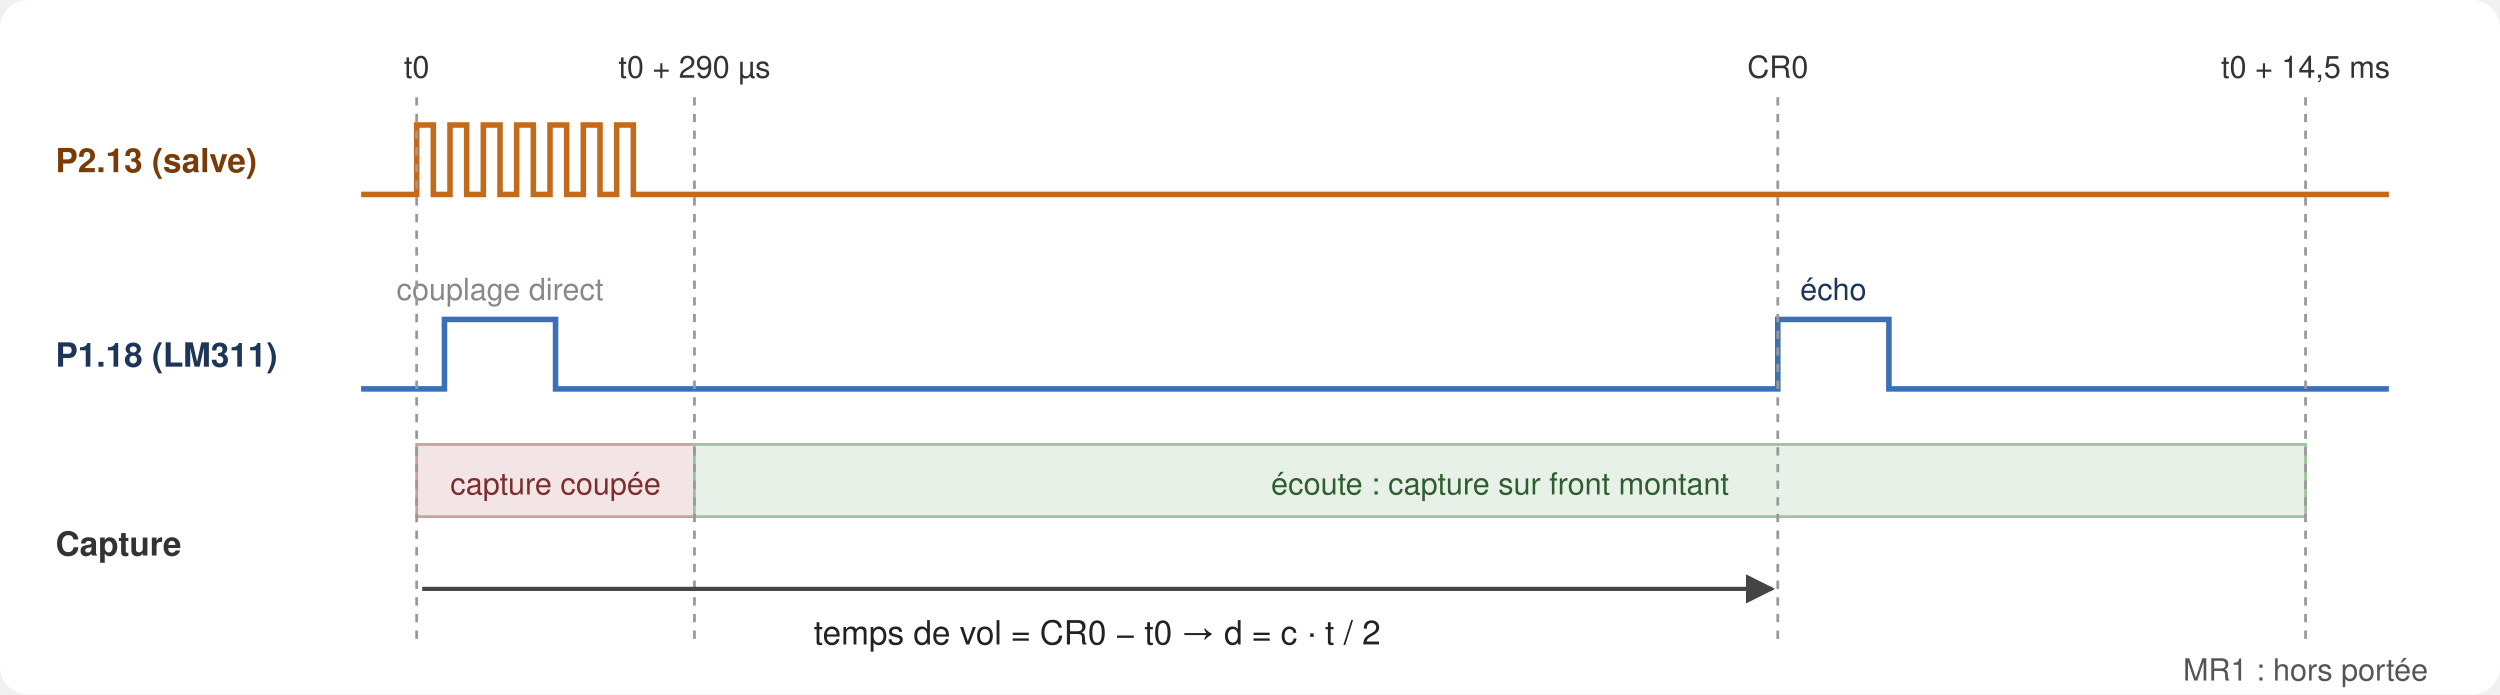
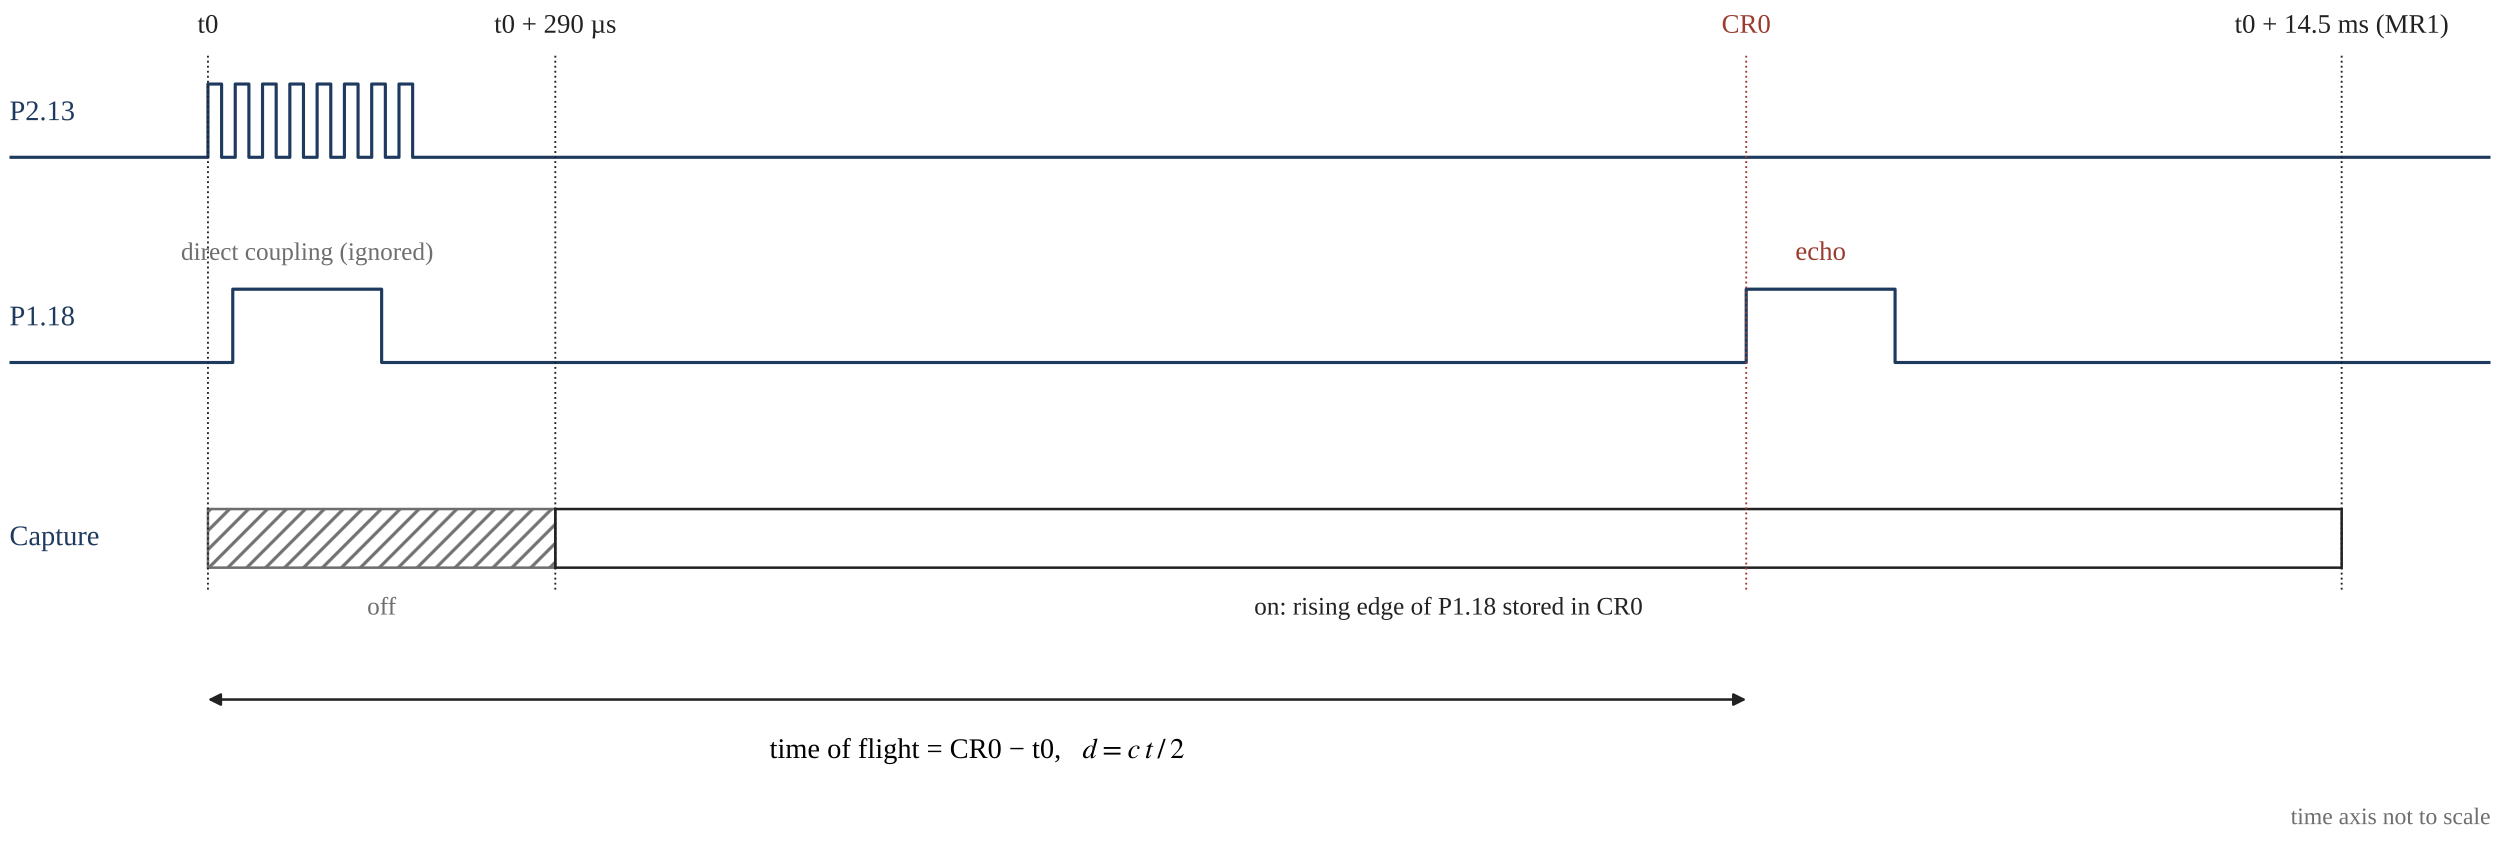
- <svg xmlns="http://www.w3.org/2000/svg" width="900" height="250" viewBox="0 0 900 250" font-family="Segoe UI, Helvetica, Arial, sans-serif" font-size="12">
-   <rect width="900" height="250" rx="10" fill="#ffffff" />
+ <svg xmlns="http://www.w3.org/2000/svg" xmlns:xlink="http://www.w3.org/1999/xlink" width="792pt" height="266.4pt" viewBox="0 0 792 266.4" version="1.1">
  <defs>
-     <marker id="a" viewBox="0 0 10 10" refX="9" refY="5" markerWidth="7" markerHeight="7" orient="auto">
-       <path d="M0,0 L10,5 L0,10 z" fill="#444" />
-     </marker>
+     <style type="text/css">*{stroke-linejoin: round; stroke-linecap: butt}</style>
  </defs>
-   <text x="20" y="62" font-weight="600" fill="#7a3b06">P2.13 (salve)</text>
-   <text x="20" y="132" font-weight="600" fill="#1d3557">P1.18 (LM311)</text>
-   <text x="20" y="200" font-weight="600" fill="#333">Capture</text>
-   <path d="M130,70 L150,70 L150,45 L156,45 L156,70 L162,70 L162,45 L168,45 L168,70 L174,70 L174,45 L180,45 L180,70 L186,70 L186,45 L192,45 L192,70 L198,70 L198,45 L204,45 L204,70 L210,70 L210,45 L216,45 L216,70 L222,70 L222,45 L228,45 L228,70 L860,70" fill="none" stroke="#c46a1b" stroke-width="2" />
-   <path d="M130,140 L160,140 L160,115 L200,115 L200,140 L640,140 L640,115 L680,115 L680,140 L860,140" fill="none" stroke="#3b6fb6" stroke-width="2" />
-   <text x="180" y="108" text-anchor="middle" font-size="11" fill="#888">couplage direct</text>
-   <text x="660" y="108" text-anchor="middle" font-size="11" fill="#1d3557">écho</text>
-   <rect x="150" y="160" width="100" height="26" fill="#f3e5e5" stroke="#c9a0a0" />
-   <text x="200" y="178" text-anchor="middle" font-size="11" fill="#7a2e2e">capture coupée</text>
-   <rect x="250" y="160" width="580" height="26" fill="#e7f1e7" stroke="#9cc49c" />
-   <text x="540" y="178" text-anchor="middle" font-size="11" fill="#2e5e2e">écoute : capture sur front montant</text>
-   <line x1="150" y1="35" x2="150" y2="230" stroke="#999" stroke-dasharray="3 3" />
-   <line x1="250" y1="35" x2="250" y2="230" stroke="#999" stroke-dasharray="3 3" />
-   <line x1="640" y1="35" x2="640" y2="230" stroke="#999" stroke-dasharray="3 3" />
-   <line x1="830" y1="35" x2="830" y2="230" stroke="#999" stroke-dasharray="3 3" />
-   <text x="150" y="28" text-anchor="middle" font-size="11" fill="#333">t0</text>
-   <text x="250" y="28" text-anchor="middle" font-size="11" fill="#333">t0 + 290 µs</text>
-   <text x="640" y="28" text-anchor="middle" font-size="11" fill="#333">CR0</text>
-   <text x="830" y="28" text-anchor="middle" font-size="11" fill="#333">t0 + 14,5 ms</text>
-   <line x1="152" y1="212" x2="638" y2="212" stroke="#444" stroke-width="1.5" marker-end="url(#a)" />
-   <text x="395" y="232" text-anchor="middle" fill="#222">temps de vol = CR0 − t0   →   d = c · t / 2</text>
-   <text x="830" y="245" text-anchor="middle" font-size="11" fill="#555">MR1 : hors portée</text>
+   <g id="figure_1">
+     <g id="patch_1">
+       <path d="M 0 266.4  L 792 266.4  L 792 0  L 0 0  z " style="fill: #ffffff" />
+     </g>
+     <g id="axes_1">
+       <g id="patch_2">
+         <path d="M 65.88 179.832  L 175.92 179.832  L 175.92 161.262  L 65.88 161.262  z " clip-path="url(#p6d6194b971)" style="fill: url(#h1a4c7dc939); stroke: #6e6e6e; stroke-width: 0.8; stroke-linejoin: miter" />
+       </g>
+       <g id="patch_3">
+         <path d="M 175.92 179.832  L 741.84 179.832  L 741.84 161.262  L 175.92 161.262  L 175.92 179.832  z " clip-path="url(#p6d6194b971)" style="fill: none; stroke: #222222; stroke-width: 0.8; stroke-linejoin: miter" />
+       </g>
+       <g id="patch_4">
+         <path d="M 66.774 221.616  Q 309.54 221.616 552.306 221.616  " clip-path="url(#p6d6194b971)" style="fill: none; stroke: #222222; stroke-width: 0.8; stroke-linecap: round" />
+         <path d="M 69.974 223.216  L 66.774 221.616  L 69.974 220.016  z " clip-path="url(#p6d6194b971)" style="fill: #222222; stroke: #222222; stroke-width: 0.8; stroke-linecap: round" />
+         <path d="M 549.106 220.016  L 552.306 221.616  L 549.106 223.216  z " clip-path="url(#p6d6194b971)" style="fill: #222222; stroke: #222222; stroke-width: 0.8; stroke-linecap: round" />
+       </g>
+       <g id="line2d_1">
+         <path d="M 3 49.838  L 65.88 49.838  L 65.88 49.838  L 65.88 26.625  L 70.203 26.625  L 70.203 49.838  L 74.526 49.838  L 74.526 26.625  L 78.849 26.625  L 78.849 49.838  L 83.172 49.838  L 83.172 26.625  L 87.495 26.625  L 87.495 49.838  L 91.818 49.838  L 91.818 26.625  L 96.141 26.625  L 96.141 49.838  L 100.464 49.838  L 100.464 26.625  L 104.787 26.625  L 104.787 49.838  L 109.11 49.838  L 109.11 26.625  L 113.433 26.625  L 113.433 49.838  L 117.756 49.838  L 117.756 26.625  L 122.079 26.625  L 122.079 49.838  L 126.402 49.838  L 126.402 26.625  L 130.725 26.625  L 130.725 49.838  L 789 49.838  " clip-path="url(#p6d6194b971)" style="fill: none; stroke: #1f3a5f; stroke-linecap: square" />
+       </g>
+       <g id="line2d_2">
+         <path d="M 3 114.835  L 73.74 114.835  L 73.74 114.835  L 73.74 114.835  L 73.74 91.622  L 120.9 91.622  L 120.9 91.622  L 120.9 91.622  L 120.9 114.835  L 553.2 114.835  L 553.2 114.835  L 553.2 114.835  L 553.2 91.622  L 600.36 91.622  L 600.36 91.622  L 600.36 91.622  L 600.36 114.835  L 789 114.835  L 789 114.835  " clip-path="url(#p6d6194b971)" style="fill: none; stroke: #1f3a5f; stroke-linecap: square" />
+       </g>
+       <g id="line2d_3">
+         <path d="M 65.88 186.796  L 65.88 17.34  " clip-path="url(#p6d6194b971)" style="fill: none; stroke-dasharray: 0.6,0.99; stroke-dashoffset: 0; stroke: #222222; stroke-width: 0.6" />
+       </g>
+       <g id="line2d_4">
+         <path d="M 175.92 186.796  L 175.92 17.34  " clip-path="url(#p6d6194b971)" style="fill: none; stroke-dasharray: 0.6,0.99; stroke-dashoffset: 0; stroke: #222222; stroke-width: 0.6" />
+       </g>
+       <g id="line2d_5">
+         <path d="M 553.2 186.796  L 553.2 17.34  " clip-path="url(#p6d6194b971)" style="fill: none; stroke-dasharray: 0.6,0.99; stroke-dashoffset: 0; stroke: #9a3b2e; stroke-width: 0.6" />
+       </g>
+       <g id="line2d_6">
+         <path d="M 741.84 186.796  L 741.84 17.34  " clip-path="url(#p6d6194b971)" style="fill: none; stroke-dasharray: 0.6,0.99; stroke-dashoffset: 0; stroke: #222222; stroke-width: 0.6" />
+       </g>
+       <g id="text_1">
+         <g style="fill: #1f3a5f" transform="translate(3 38.05921) scale(0.09 -0.09)">
+           <defs>
+             <path id="LiberationSerif-33" d="M 2681 2950  Q 2681 3466 2440 3687  Q 2200 3909 1631 3909  L 1325 3909  L 1325 1925  L 1650 1925  Q 2178 1925 2429 2165  Q 2681 2406 2681 2950  z M 1325 1644  L 1325 250  L 1991 166  L 1991 0  L 225 0  L 225 166  L 722 250  L 722 3944  L 184 4025  L 184 4191  L 1766 4191  Q 3303 4191 3303 2956  Q 3303 2313 2914 1978  Q 2525 1644 1797 1644  L 1325 1644  z " transform="scale(0.015625)" />
+             <path id="LiberationSerif-15" d="M 2847 0  L 281 0  L 281 459  L 863 988  Q 1422 1478 1684 1781  Q 1947 2084 2061 2406  Q 2175 2728 2175 3144  Q 2175 3550 1990 3762  Q 1806 3975 1388 3975  Q 1222 3975 1047 3929  Q 872 3884 738 3809  L 628 3297  L 422 3297  L 422 4103  Q 991 4238 1388 4238  Q 2075 4238 2420 3952  Q 2766 3666 2766 3144  Q 2766 2794 2630 2483  Q 2494 2172 2212 1864  Q 1931 1556 1281 1003  Q 1003 766 691 481  L 2847 481  L 2847 0  z " transform="scale(0.015625)" />
+             <path id="LiberationSerif-11" d="M 1178 288  Q 1178 134 1070 21  Q 963 -91 800 -91  Q 638 -91 530 21  Q 422 134 422 288  Q 422 447 531 556  Q 641 666 800 666  Q 959 666 1068 556  Q 1178 447 1178 288  z " transform="scale(0.015625)" />
+             <path id="LiberationSerif-14" d="M 1959 250  L 2816 166  L 2816 0  L 563 0  L 563 166  L 1422 250  L 1422 3669  L 575 3366  L 575 3531  L 1797 4225  L 1959 4225  L 1959 250  z " transform="scale(0.015625)" />
+             <path id="LiberationSerif-16" d="M 2950 1141  Q 2950 575 2562 256  Q 2175 -63 1466 -63  Q 872 -63 341 72  L 306 953  L 513 953  L 653 366  Q 775 297 998 247  Q 1222 197 1416 197  Q 1906 197 2140 422  Q 2375 647 2375 1172  Q 2375 1584 2159 1798  Q 1944 2013 1491 2034  L 1044 2059  L 1044 2316  L 1491 2344  Q 1844 2363 2012 2563  Q 2181 2763 2181 3169  Q 2181 3591 1998 3783  Q 1816 3975 1416 3975  Q 1250 3975 1069 3929  Q 888 3884 750 3809  L 641 3297  L 434 3297  L 434 4103  Q 744 4184 969 4211  Q 1194 4238 1416 4238  Q 2759 4238 2759 3206  Q 2759 2772 2520 2514  Q 2281 2256 1844 2194  Q 2413 2128 2681 1867  Q 2950 1606 2950 1141  z " transform="scale(0.015625)" />
+           </defs>
+           <use xlink:href="#LiberationSerif-33" />
+           <use xlink:href="#LiberationSerif-15" transform="translate(55.60938 0)" />
+           <use xlink:href="#LiberationSerif-11" transform="translate(105.6094 0)" />
+           <use xlink:href="#LiberationSerif-14" transform="translate(130.6094 0)" />
+           <use xlink:href="#LiberationSerif-16" transform="translate(180.6094 0)" />
+         </g>
+       </g>
+       <g id="text_2">
+         <g style="fill: #1f3a5f" transform="translate(3 103.0563) scale(0.09 -0.09)">
+           <defs>
+             <path id="LiberationSerif-1b" d="M 2828 3169  Q 2828 2825 2661 2586  Q 2494 2347 2209 2222  Q 2566 2091 2761 1811  Q 2956 1531 2956 1131  Q 2956 538 2622 237  Q 2288 -63 1581 -63  Q 244 -63 244 1131  Q 244 1547 444 1820  Q 644 2094 984 2222  Q 713 2347 542 2584  Q 372 2822 372 3169  Q 372 3688 689 3972  Q 1006 4256 1606 4256  Q 2188 4256 2508 3973  Q 2828 3691 2828 3169  z M 2394 1131  Q 2394 1631 2198 1856  Q 2003 2081 1581 2081  Q 1169 2081 987 1867  Q 806 1653 806 1131  Q 806 603 990 393  Q 1175 184 1581 184  Q 1997 184 2195 401  Q 2394 619 2394 1131  z M 2266 3169  Q 2266 3600 2097 3803  Q 1928 4006 1588 4006  Q 1256 4006 1095 3809  Q 934 3613 934 3169  Q 934 2734 1090 2545  Q 1247 2356 1588 2356  Q 1938 2356 2102 2548  Q 2266 2741 2266 3169  z " transform="scale(0.015625)" />
+           </defs>
+           <use xlink:href="#LiberationSerif-33" />
+           <use xlink:href="#LiberationSerif-14" transform="translate(55.60938 0)" />
+           <use xlink:href="#LiberationSerif-11" transform="translate(105.6094 0)" />
+           <use xlink:href="#LiberationSerif-14" transform="translate(130.6094 0)" />
+           <use xlink:href="#LiberationSerif-1b" transform="translate(180.6094 0)" />
+         </g>
+       </g>
+       <g id="text_3">
+         <g style="fill: #6e6e6e" transform="translate(57.33375 82.33675) scale(0.08 -0.08)">
+           <defs>
+             <path id="LiberationSerif-47" d="M 2259 219  Q 1906 -63 1434 -63  Q 231 -63 231 1441  Q 231 2213 572 2614  Q 913 3016 1575 3016  Q 1913 3016 2259 2944  Q 2241 3047 2241 3463  L 2241 4225  L 1747 4300  L 1747 4441  L 2759 4441  L 2759 219  L 3122 141  L 3122 0  L 2297 0  L 2259 219  z M 794 1441  Q 794 847 994 555  Q 1194 263 1606 263  Q 1959 263 2241 384  L 2241 2706  Q 1963 2759 1606 2759  Q 794 2759 794 1441  z " transform="scale(0.015625)" />
+             <path id="LiberationSerif-4c" d="M 1184 3897  Q 1184 3759 1084 3659  Q 984 3559 844 3559  Q 706 3559 606 3659  Q 506 3759 506 3897  Q 506 4038 606 4138  Q 706 4238 844 4238  Q 984 4238 1084 4138  Q 1184 4038 1184 3897  z M 1153 219  L 1656 141  L 1656 0  L 134 0  L 134 141  L 634 219  L 634 2719  L 219 2797  L 219 2938  L 1153 2938  L 1153 219  z " transform="scale(0.015625)" />
+             <path id="LiberationSerif-55" d="M 2075 3016  L 2075 2222  L 1941 2222  L 1759 2566  Q 1603 2566 1389 2523  Q 1175 2481 1019 2413  L 1019 219  L 1522 141  L 1522 0  L 128 0  L 128 141  L 500 219  L 500 2719  L 128 2797  L 128 2938  L 984 2938  L 1013 2572  Q 1200 2728 1520 2872  Q 1841 3016 2028 3016  L 2075 3016  z " transform="scale(0.015625)" />
+             <path id="LiberationSerif-48" d="M 813 1478  L 813 1422  Q 813 991 908 752  Q 1003 513 1201 388  Q 1400 263 1722 263  Q 1891 263 2122 291  Q 2353 319 2503 353  L 2503 178  Q 2353 81 2095 9  Q 1838 -63 1569 -63  Q 884 -63 567 306  Q 250 675 250 1491  Q 250 2259 572 2637  Q 894 3016 1491 3016  Q 2619 3016 2619 1734  L 2619 1478  L 813 1478  z M 1491 2766  Q 1166 2766 992 2503  Q 819 2241 819 1728  L 2075 1728  Q 2075 2288 1931 2527  Q 1788 2766 1491 2766  z " transform="scale(0.015625)" />
+             <path id="LiberationSerif-46" d="M 2644 178  Q 2491 66 2222 1  Q 1953 -63 1672 -63  Q 244 -63 244 1491  Q 244 2225 608 2620  Q 972 3016 1650 3016  Q 2072 3016 2572 2919  L 2572 2100  L 2400 2100  L 2266 2619  Q 2006 2766 1644 2766  Q 806 2766 806 1491  Q 806 828 1061 545  Q 1316 263 1850 263  Q 2306 263 2644 366  L 2644 178  z " transform="scale(0.015625)" />
+             <path id="LiberationSerif-57" d="M 1044 -63  Q 744 -63 595 115  Q 447 294 447 616  L 447 2675  L 63 2675  L 63 2816  L 453 2938  L 769 3603  L 966 3603  L 966 2938  L 1638 2938  L 1638 2675  L 966 2675  L 966 672  Q 966 469 1058 366  Q 1150 263 1300 263  Q 1481 263 1741 313  L 1741 109  Q 1631 34 1425 -14  Q 1219 -63 1044 -63  z " transform="scale(0.015625)" />
+             <path id="LiberationSerif-3" transform="scale(0.015625)" />
+             <path id="LiberationSerif-52" d="M 2956 1484  Q 2956 -63 1581 -63  Q 919 -63 581 334  Q 244 731 244 1484  Q 244 2228 581 2622  Q 919 3016 1606 3016  Q 2275 3016 2615 2630  Q 2956 2244 2956 1484  z M 2394 1484  Q 2394 2159 2197 2462  Q 2000 2766 1581 2766  Q 1172 2766 989 2475  Q 806 2184 806 1484  Q 806 775 992 479  Q 1178 184 1581 184  Q 1994 184 2194 490  Q 2394 797 2394 1484  z " transform="scale(0.015625)" />
+             <path id="LiberationSerif-58" d="M 978 838  Q 978 300 1478 300  Q 1866 300 2203 397  L 2203 2719  L 1759 2797  L 1759 2938  L 2719 2938  L 2719 219  L 3091 141  L 3091 0  L 2234 0  L 2209 238  Q 1988 116 1697 26  Q 1406 -63 1209 -63  Q 459 -63 459 800  L 459 2719  L 84 2797  L 84 2938  L 978 2938  L 978 838  z " transform="scale(0.015625)" />
+             <path id="LiberationSerif-53" d="M 475 2719  L 141 2797  L 141 2938  L 966 2938  L 972 2766  Q 1103 2878 1323 2947  Q 1544 3016 1772 3016  Q 2334 3016 2642 2625  Q 2950 2234 2950 1503  Q 2950 756 2614 346  Q 2278 -63 1644 -63  Q 1291 -63 972 6  Q 991 -219 991 -347  L 991 -1141  L 1503 -1216  L 1503 -1363  L 103 -1363  L 103 -1216  L 475 -1141  L 475 2719  z M 2388 1503  Q 2388 2103 2192 2395  Q 1997 2688 1600 2688  Q 1234 2688 991 2584  L 991 238  Q 1269 184 1600 184  Q 2388 184 2388 1503  z " transform="scale(0.015625)" />
+             <path id="LiberationSerif-4f" d="M 1147 219  L 1650 141  L 1650 0  L 128 0  L 128 141  L 628 219  L 628 4225  L 128 4300  L 128 4441  L 1147 4441  L 1147 219  z " transform="scale(0.015625)" />
+             <path id="LiberationSerif-51" d="M 1013 2700  Q 1253 2838 1525 2927  Q 1797 3016 1978 3016  Q 2359 3016 2553 2794  Q 2747 2572 2747 2150  L 2747 219  L 3103 141  L 3103 0  L 1838 0  L 1838 141  L 2228 219  L 2228 2094  Q 2228 2353 2101 2501  Q 1975 2650 1709 2650  Q 1428 2650 1019 2559  L 1019 219  L 1416 141  L 1416 0  L 147 0  L 147 141  L 500 219  L 500 2719  L 147 2797  L 147 2938  L 984 2938  L 1013 2700  z " transform="scale(0.015625)" />
+             <path id="LiberationSerif-4a" d="M 2719 2009  Q 2719 1503 2416 1243  Q 2113 984 1544 984  Q 1288 984 1069 1031  L 872 622  Q 881 569 993 522  Q 1106 475 1275 475  L 2144 475  Q 2619 475 2848 269  Q 3078 63 3078 -300  Q 3078 -628 2895 -872  Q 2713 -1116 2359 -1248  Q 2006 -1381 1503 -1381  Q 903 -1381 589 -1197  Q 275 -1013 275 -672  Q 275 -506 387 -345  Q 500 -184 800 31  Q 622 91 500 234  Q 378 378 378 544  L 872 1100  Q 378 1331 378 2009  Q 378 2491 683 2753  Q 988 3016 1569 3016  Q 1684 3016 1865 2992  Q 2047 2969 2144 2938  L 2834 3284  L 2944 3150  L 2509 2700  Q 2719 2466 2719 2009  z M 2591 -397  Q 2591 -219 2481 -119  Q 2372 -19 2150 -19  L 1013 -19  Q 881 -131 798 -304  Q 716 -478 716 -628  Q 716 -897 909 -1014  Q 1103 -1131 1503 -1131  Q 2025 -1131 2308 -937  Q 2591 -744 2591 -397  z M 1550 1222  Q 1891 1222 2033 1417  Q 2175 1613 2175 2009  Q 2175 2425 2028 2601  Q 1881 2778 1556 2778  Q 1228 2778 1075 2600  Q 922 2422 922 2009  Q 922 1597 1072 1409  Q 1222 1222 1550 1222  z " transform="scale(0.015625)" />
+             <path id="LiberationSerif-b" d="M 884 1544  Q 884 731 993 248  Q 1103 -234 1337 -565  Q 1572 -897 1925 -1100  L 1925 -1363  Q 1306 -1034 957 -645  Q 609 -256 445 270  Q 281 797 281 1544  Q 281 2288 443 2811  Q 606 3334 953 3721  Q 1300 4109 1925 4441  L 1925 4178  Q 1544 3959 1319 3617  Q 1094 3275 989 2819  Q 884 2363 884 1544  z " transform="scale(0.015625)" />
+             <path id="LiberationSerif-c" d="M 206 -1363  L 206 -1100  Q 559 -897 793 -564  Q 1028 -231 1137 251  Q 1247 734 1247 1544  Q 1247 2363 1142 2819  Q 1038 3275 813 3617  Q 588 3959 206 4178  L 206 4441  Q 831 4106 1178 3720  Q 1525 3334 1687 2811  Q 1850 2288 1850 1544  Q 1850 800 1687 273  Q 1525 -253 1178 -640  Q 831 -1028 206 -1363  z " transform="scale(0.015625)" />
+           </defs>
+           <use xlink:href="#LiberationSerif-47" />
+           <use xlink:href="#LiberationSerif-4c" transform="translate(50 0)" />
+           <use xlink:href="#LiberationSerif-55" transform="translate(77.78125 0)" />
+           <use xlink:href="#LiberationSerif-48" transform="translate(111.0781 0)" />
+           <use xlink:href="#LiberationSerif-46" transform="translate(155.4688 0)" />
+           <use xlink:href="#LiberationSerif-57" transform="translate(199.8594 0)" />
+           <use xlink:href="#LiberationSerif-3" transform="translate(227.6406 0)" />
+           <use xlink:href="#LiberationSerif-46" transform="translate(252.6406 0)" />
+           <use xlink:href="#LiberationSerif-52" transform="translate(297.0312 0)" />
+           <use xlink:href="#LiberationSerif-58" transform="translate(347.0312 0)" />
+           <use xlink:href="#LiberationSerif-53" transform="translate(397.0312 0)" />
+           <use xlink:href="#LiberationSerif-4f" transform="translate(447.0312 0)" />
+           <use xlink:href="#LiberationSerif-4c" transform="translate(474.8125 0)" />
+           <use xlink:href="#LiberationSerif-51" transform="translate(502.5938 0)" />
+           <use xlink:href="#LiberationSerif-4a" transform="translate(552.5938 0)" />
+           <use xlink:href="#LiberationSerif-3" transform="translate(602.5938 0)" />
+           <use xlink:href="#LiberationSerif-b" transform="translate(627.5938 0)" />
+           <use xlink:href="#LiberationSerif-4c" transform="translate(660.8906 0)" />
+           <use xlink:href="#LiberationSerif-4a" transform="translate(688.6719 0)" />
+           <use xlink:href="#LiberationSerif-51" transform="translate(738.6719 0)" />
+           <use xlink:href="#LiberationSerif-52" transform="translate(788.6719 0)" />
+           <use xlink:href="#LiberationSerif-55" transform="translate(838.6719 0)" />
+           <use xlink:href="#LiberationSerif-48" transform="translate(871.9688 0)" />
+           <use xlink:href="#LiberationSerif-47" transform="translate(916.3594 0)" />
+           <use xlink:href="#LiberationSerif-c" transform="translate(966.3594 0)" />
+         </g>
+       </g>
+       <g id="text_4">
+         <g style="fill: #9a3b2e" transform="translate(568.7568 82.33675) scale(0.085 -0.085)">
+           <defs>
+             <path id="LiberationSerif-4b" d="M 1019 3169  Q 1019 2844 997 2700  Q 1222 2828 1508 2922  Q 1794 3016 1991 3016  Q 2372 3016 2565 2794  Q 2759 2572 2759 2150  L 2759 219  L 3116 141  L 3116 0  L 1850 0  L 1850 141  L 2241 219  L 2241 2113  Q 2241 2650 1722 2650  Q 1428 2650 1019 2559  L 1019 219  L 1416 141  L 1416 0  L 128 0  L 128 141  L 500 219  L 500 4225  L 63 4300  L 63 4441  L 1019 4441  L 1019 3169  z " transform="scale(0.015625)" />
+           </defs>
+           <use xlink:href="#LiberationSerif-48" />
+           <use xlink:href="#LiberationSerif-46" transform="translate(44.39062 0)" />
+           <use xlink:href="#LiberationSerif-4b" transform="translate(88.78125 0)" />
+           <use xlink:href="#LiberationSerif-52" transform="translate(138.7812 0)" />
+         </g>
+       </g>
+       <g id="text_5">
+         <g style="fill: #1f3a5f" transform="translate(3 172.696) scale(0.09 -0.09)">
+           <defs>
+             <path id="LiberationSerif-26" d="M 2419 -63  Q 1400 -63 831 492  Q 263 1047 263 2047  Q 263 3128 809 3683  Q 1356 4238 2431 4238  Q 3084 4238 3834 4078  L 3853 3163  L 3647 3163  L 3553 3706  Q 3334 3841 3045 3914  Q 2756 3988 2456 3988  Q 1653 3988 1284 3516  Q 916 3044 916 2053  Q 916 1141 1302 659  Q 1688 178 2425 178  Q 2781 178 3097 264  Q 3413 350 3597 494  L 3713 1119  L 3916 1119  L 3897 134  Q 3209 -63 2419 -63  z " transform="scale(0.015625)" />
+             <path id="LiberationSerif-44" d="M 1453 3003  Q 1934 3003 2161 2806  Q 2388 2609 2388 2203  L 2388 219  L 2753 141  L 2753 0  L 1947 0  L 1888 294  Q 1531 -63 978 -63  Q 225 -63 225 813  Q 225 1106 339 1298  Q 453 1491 703 1592  Q 953 1694 1428 1703  L 1869 1716  L 1869 2175  Q 1869 2478 1758 2622  Q 1647 2766 1416 2766  Q 1103 2766 844 2619  L 738 2253  L 563 2253  L 563 2894  Q 1069 3003 1453 3003  z M 1869 1497  L 1459 1484  Q 1041 1469 892 1322  Q 744 1175 744 831  Q 744 281 1191 281  Q 1403 281 1558 329  Q 1713 378 1869 453  L 1869 1497  z " transform="scale(0.015625)" />
+           </defs>
+           <use xlink:href="#LiberationSerif-26" />
+           <use xlink:href="#LiberationSerif-44" transform="translate(66.70312 0)" />
+           <use xlink:href="#LiberationSerif-53" transform="translate(111.0938 0)" />
+           <use xlink:href="#LiberationSerif-57" transform="translate(161.0938 0)" />
+           <use xlink:href="#LiberationSerif-58" transform="translate(188.875 0)" />
+           <use xlink:href="#LiberationSerif-55" transform="translate(238.875 0)" />
+           <use xlink:href="#LiberationSerif-48" transform="translate(272.1719 0)" />
+         </g>
+       </g>
+       <g id="text_6">
+         <g style="fill: #6e6e6e" transform="translate(116.3088 194.6888) scale(0.08 -0.08)">
+           <defs>
+             <path id="LiberationSerif-49" d="M 703 2675  L 197 2675  L 197 2828  L 703 2950  L 703 3156  Q 703 3806 961 4156  Q 1219 4506 1684 4506  Q 1925 4506 2131 4447  L 2131 3806  L 1978 3806  L 1838 4191  Q 1731 4256 1581 4256  Q 1384 4256 1303 4081  Q 1222 3906 1222 3425  L 1222 2938  L 2003 2938  L 2003 2675  L 1222 2675  L 1222 244  L 1856 141  L 1856 0  L 269 0  L 269 141  L 703 244  L 703 2675  z " transform="scale(0.015625)" />
+           </defs>
+           <use xlink:href="#LiberationSerif-52" />
+           <use xlink:href="#LiberationSerif-49" transform="translate(50 0)" />
+           <use xlink:href="#LiberationSerif-49" transform="translate(81.48438 0)" />
+         </g>
+       </g>
+       <g id="text_7">
+         <g style="fill: #222222" transform="translate(397.3269 194.6888) scale(0.08 -0.08)">
+           <defs>
+             <path id="LiberationSerif-1d" d="M 1259 288  Q 1259 134 1151 21  Q 1044 -91 884 -91  Q 722 -91 614 21  Q 506 134 506 288  Q 506 447 615 556  Q 725 666 884 666  Q 1041 666 1150 558  Q 1259 450 1259 288  z M 1259 2625  Q 1259 2466 1150 2356  Q 1041 2247 884 2247  Q 725 2247 615 2356  Q 506 2466 506 2625  Q 506 2778 614 2890  Q 722 3003 884 3003  Q 1044 3003 1151 2890  Q 1259 2778 1259 2625  z " transform="scale(0.015625)" />
+             <path id="LiberationSerif-56" d="M 2259 825  Q 2259 388 1982 162  Q 1706 -63 1166 -63  Q 947 -63 683 -17  Q 419 28 269 84  L 269 806  L 409 806  L 563 397  Q 797 184 1172 184  Q 1778 184 1778 703  Q 1778 1084 1300 1247  L 1022 1338  Q 706 1441 562 1547  Q 419 1653 341 1808  Q 263 1963 263 2181  Q 263 2569 527 2792  Q 791 3016 1241 3016  Q 1563 3016 2047 2919  L 2047 2278  L 1900 2278  L 1769 2619  Q 1603 2766 1247 2766  Q 994 2766 861 2641  Q 728 2516 728 2303  Q 728 2125 848 2003  Q 969 1881 1213 1800  Q 1672 1644 1812 1572  Q 1953 1500 2051 1395  Q 2150 1291 2204 1156  Q 2259 1022 2259 825  z " transform="scale(0.015625)" />
+             <path id="LiberationSerif-35" d="M 1325 1838  L 1325 250  L 1959 166  L 1959 0  L 225 0  L 225 166  L 722 250  L 722 3944  L 184 4025  L 184 4191  L 1994 4191  Q 2781 4191 3156 3925  Q 3531 3659 3531 3072  Q 3531 2653 3303 2348  Q 3075 2044 2672 1925  L 3806 250  L 4259 166  L 4259 0  L 3256 0  L 2078 1838  L 1325 1838  z M 2909 3028  Q 2909 3506 2676 3707  Q 2444 3909 1859 3909  L 1325 3909  L 1325 2119  L 1878 2119  Q 2438 2119 2673 2326  Q 2909 2534 2909 3028  z " transform="scale(0.015625)" />
+             <path id="LiberationSerif-13" d="M 2956 2113  Q 2956 -63 1581 -63  Q 919 -63 581 493  Q 244 1050 244 2113  Q 244 3153 581 3704  Q 919 4256 1606 4256  Q 2269 4256 2612 3711  Q 2956 3166 2956 2113  z M 2381 2113  Q 2381 3119 2190 3562  Q 2000 4006 1581 4006  Q 1175 4006 997 3587  Q 819 3169 819 2113  Q 819 1050 1000 617  Q 1181 184 1581 184  Q 1994 184 2187 639  Q 2381 1094 2381 2113  z " transform="scale(0.015625)" />
+           </defs>
+           <use xlink:href="#LiberationSerif-52" />
+           <use xlink:href="#LiberationSerif-51" transform="translate(50 0)" />
+           <use xlink:href="#LiberationSerif-1d" transform="translate(100 0)" />
+           <use xlink:href="#LiberationSerif-3" transform="translate(127.7812 0)" />
+           <use xlink:href="#LiberationSerif-55" transform="translate(152.7812 0)" />
+           <use xlink:href="#LiberationSerif-4c" transform="translate(186.0781 0)" />
+           <use xlink:href="#LiberationSerif-56" transform="translate(213.8594 0)" />
+           <use xlink:href="#LiberationSerif-4c" transform="translate(252.7812 0)" />
+           <use xlink:href="#LiberationSerif-51" transform="translate(280.5625 0)" />
+           <use xlink:href="#LiberationSerif-4a" transform="translate(330.5625 0)" />
+           <use xlink:href="#LiberationSerif-3" transform="translate(380.5625 0)" />
+           <use xlink:href="#LiberationSerif-48" transform="translate(405.5625 0)" />
+           <use xlink:href="#LiberationSerif-47" transform="translate(449.9531 0)" />
+           <use xlink:href="#LiberationSerif-4a" transform="translate(499.9531 0)" />
+           <use xlink:href="#LiberationSerif-48" transform="translate(549.9531 0)" />
+           <use xlink:href="#LiberationSerif-3" transform="translate(594.3438 0)" />
+           <use xlink:href="#LiberationSerif-52" transform="translate(619.3438 0)" />
+           <use xlink:href="#LiberationSerif-49" transform="translate(669.3438 0)" />
+           <use xlink:href="#LiberationSerif-3" transform="translate(702.6406 0)" />
+           <use xlink:href="#LiberationSerif-33" transform="translate(727.6406 0)" />
+           <use xlink:href="#LiberationSerif-14" transform="translate(783.25 0)" />
+           <use xlink:href="#LiberationSerif-11" transform="translate(833.25 0)" />
+           <use xlink:href="#LiberationSerif-14" transform="translate(858.25 0)" />
+           <use xlink:href="#LiberationSerif-1b" transform="translate(908.25 0)" />
+           <use xlink:href="#LiberationSerif-3" transform="translate(958.25 0)" />
+           <use xlink:href="#LiberationSerif-56" transform="translate(983.25 0)" />
+           <use xlink:href="#LiberationSerif-57" transform="translate(1022.172 0)" />
+           <use xlink:href="#LiberationSerif-52" transform="translate(1049.953 0)" />
+           <use xlink:href="#LiberationSerif-55" transform="translate(1099.953 0)" />
+           <use xlink:href="#LiberationSerif-48" transform="translate(1133.25 0)" />
+           <use xlink:href="#LiberationSerif-47" transform="translate(1177.641 0)" />
+           <use xlink:href="#LiberationSerif-3" transform="translate(1227.641 0)" />
+           <use xlink:href="#LiberationSerif-4c" transform="translate(1252.641 0)" />
+           <use xlink:href="#LiberationSerif-51" transform="translate(1280.422 0)" />
+           <use xlink:href="#LiberationSerif-3" transform="translate(1330.422 0)" />
+           <use xlink:href="#LiberationSerif-26" transform="translate(1355.422 0)" />
+           <use xlink:href="#LiberationSerif-35" transform="translate(1422.125 0)" />
+           <use xlink:href="#LiberationSerif-13" transform="translate(1488.828 0)" />
+         </g>
+       </g>
+       <g id="text_8">
+         <g style="fill: #222222" transform="translate(62.5743 10.37572) scale(0.085 -0.085)">
+           <use xlink:href="#LiberationSerif-57" />
+           <use xlink:href="#LiberationSerif-13" transform="translate(27.78125 0)" />
+         </g>
+       </g>
+       <g id="text_9">
+         <g style="fill: #222222" transform="translate(156.552 10.37572) scale(0.085 -0.085)">
+           <defs>
+             <path id="LiberationSerif-e" d="M 1966 1966  L 1966 634  L 1644 634  L 1644 1966  L 319 1966  L 319 2284  L 1644 2284  L 1644 3616  L 1966 3616  L 1966 2284  L 3297 2284  L 3297 1966  L 1966 1966  z " transform="scale(0.015625)" />
+             <path id="LiberationSerif-1c" d="M 206 2913  Q 206 3544 559 3891  Q 913 4238 1556 4238  Q 2272 4238 2605 3722  Q 2938 3206 2938 2106  Q 2938 1053 2509 495  Q 2081 -63 1306 -63  Q 797 -63 372 44  L 372 769  L 575 769  L 684 319  Q 784 272 953 234  Q 1122 197 1294 197  Q 1794 197 2062 636  Q 2331 1075 2359 1928  Q 1884 1663 1394 1663  Q 841 1663 523 1992  Q 206 2322 206 2913  z M 1563 3988  Q 781 3988 781 2900  Q 781 2422 968 2194  Q 1156 1966 1550 1966  Q 1953 1966 2363 2131  Q 2363 3091 2173 3539  Q 1984 3988 1563 3988  z " transform="scale(0.015625)" />
+             <path id="LiberationSerif-77" d="M 2550 378  Q 2266 119 2075 28  Q 1884 -63 1706 -63  Q 1334 -63 1144 181  Q 1144 -719 1038 -1363  L 481 -1363  L 481 -1222  Q 547 -1013 595 -584  Q 644 -156 644 216  L 644 2719  L 206 2797  L 206 2938  L 1163 2938  L 1163 900  Q 1163 628 1336 464  Q 1509 300 1809 300  Q 1969 300 2167 375  Q 2366 450 2534 572  L 2534 2719  L 2091 2797  L 2091 2938  L 3050 2938  L 3050 219  L 3478 141  L 3478 0  L 2609 0  L 2550 378  z " transform="scale(0.015625)" />
+           </defs>
+           <use xlink:href="#LiberationSerif-57" />
+           <use xlink:href="#LiberationSerif-13" transform="translate(27.78125 0)" />
+           <use xlink:href="#LiberationSerif-3" transform="translate(77.78125 0)" />
+           <use xlink:href="#LiberationSerif-e" transform="translate(102.7812 0)" />
+           <use xlink:href="#LiberationSerif-3" transform="translate(159.1719 0)" />
+           <use xlink:href="#LiberationSerif-15" transform="translate(184.1719 0)" />
+           <use xlink:href="#LiberationSerif-1c" transform="translate(234.1719 0)" />
+           <use xlink:href="#LiberationSerif-13" transform="translate(284.1719 0)" />
+           <use xlink:href="#LiberationSerif-3" transform="translate(334.1719 0)" />
+           <use xlink:href="#LiberationSerif-77" transform="translate(359.1719 0)" />
+           <use xlink:href="#LiberationSerif-56" transform="translate(416.7969 0)" />
+         </g>
+       </g>
+       <g id="text_10">
+         <g style="fill: #9a3b2e" transform="translate(545.4052 10.37572) scale(0.085 -0.085)">
+           <use xlink:href="#LiberationSerif-26" />
+           <use xlink:href="#LiberationSerif-35" transform="translate(66.70312 0)" />
+           <use xlink:href="#LiberationSerif-13" transform="translate(133.4062 0)" />
+         </g>
+       </g>
+       <g id="text_11">
+         <g style="fill: #222222" transform="translate(707.921 10.37572) scale(0.085 -0.085)">
+           <defs>
+             <path id="LiberationSerif-17" d="M 2531 922  L 2531 0  L 1994 0  L 1994 922  L 125 922  L 125 1338  L 2172 4213  L 2531 4213  L 2531 1369  L 3100 1369  L 3100 922  L 2531 922  z M 1994 3478  L 1978 3478  L 478 1369  L 1994 1369  L 1994 3478  z " transform="scale(0.015625)" />
+             <path id="LiberationSerif-18" d="M 1516 2450  Q 2241 2450 2595 2153  Q 2950 1856 2950 1247  Q 2950 616 2565 276  Q 2181 -63 1466 -63  Q 872 -63 406 72  L 372 953  L 578 953  L 719 366  Q 856 291 1048 244  Q 1241 197 1416 197  Q 1909 197 2142 430  Q 2375 663 2375 1216  Q 2375 1603 2275 1801  Q 2175 2000 1956 2094  Q 1738 2188 1369 2188  Q 1084 2188 813 2113  L 513 2113  L 513 4191  L 2638 4191  L 2638 3713  L 794 3713  L 794 2375  Q 1131 2450 1516 2450  z " transform="scale(0.015625)" />
+             <path id="LiberationSerif-50" d="M 1019 2700  Q 1253 2834 1515 2925  Q 1778 3016 1978 3016  Q 2194 3016 2376 2934  Q 2559 2853 2650 2675  Q 2891 2809 3214 2912  Q 3538 3016 3750 3016  Q 4500 3016 4500 2150  L 4500 219  L 4878 141  L 4878 0  L 3544 0  L 3544 141  L 3981 219  L 3981 2094  Q 3981 2631 3481 2631  Q 3400 2631 3292 2618  Q 3184 2606 3076 2590  Q 2969 2575 2870 2554  Q 2772 2534 2706 2522  Q 2759 2353 2759 2150  L 2759 219  L 3200 141  L 3200 0  L 1806 0  L 1806 141  L 2241 219  L 2241 2094  Q 2241 2353 2108 2492  Q 1975 2631 1709 2631  Q 1434 2631 1025 2541  L 1025 219  L 1466 141  L 1466 0  L 134 0  L 134 141  L 506 219  L 506 2719  L 134 2797  L 134 2938  L 994 2938  L 1019 2700  z " transform="scale(0.015625)" />
+             <path id="LiberationSerif-30" d="M 2694 0  L 2584 0  L 1050 3603  L 1050 250  L 1613 166  L 1613 0  L 184 0  L 184 166  L 722 250  L 722 3944  L 184 4025  L 184 4191  L 1453 4191  L 2816 1003  L 4303 4191  L 5503 4191  L 5503 4025  L 4966 3944  L 4966 250  L 5503 166  L 5503 0  L 3803 0  L 3803 166  L 4366 250  L 4366 3603  L 2694 0  z " transform="scale(0.015625)" />
+           </defs>
+           <use xlink:href="#LiberationSerif-57" />
+           <use xlink:href="#LiberationSerif-13" transform="translate(27.78125 0)" />
+           <use xlink:href="#LiberationSerif-3" transform="translate(77.78125 0)" />
+           <use xlink:href="#LiberationSerif-e" transform="translate(102.7812 0)" />
+           <use xlink:href="#LiberationSerif-3" transform="translate(159.1719 0)" />
+           <use xlink:href="#LiberationSerif-14" transform="translate(184.1719 0)" />
+           <use xlink:href="#LiberationSerif-17" transform="translate(234.1719 0)" />
+           <use xlink:href="#LiberationSerif-11" transform="translate(284.1719 0)" />
+           <use xlink:href="#LiberationSerif-18" transform="translate(309.1719 0)" />
+           <use xlink:href="#LiberationSerif-3" transform="translate(359.1719 0)" />
+           <use xlink:href="#LiberationSerif-50" transform="translate(384.1719 0)" />
+           <use xlink:href="#LiberationSerif-56" transform="translate(461.9531 0)" />
+           <use xlink:href="#LiberationSerif-3" transform="translate(500.875 0)" />
+           <use xlink:href="#LiberationSerif-b" transform="translate(525.875 0)" />
+           <use xlink:href="#LiberationSerif-30" transform="translate(559.1719 0)" />
+           <use xlink:href="#LiberationSerif-35" transform="translate(648.0938 0)" />
+           <use xlink:href="#LiberationSerif-14" transform="translate(714.7969 0)" />
+           <use xlink:href="#LiberationSerif-c" transform="translate(764.7969 0)" />
+         </g>
+       </g>
+       <g id="text_12">
+         <g transform="translate(243.795 240.1868) scale(0.09 -0.09)">
+           <defs>
+             <path id="LiberationSerif-20" d="M 3297 1644  L 3297 1325  L 319 1325  L 319 1644  L 3297 1644  z M 3297 2925  L 3297 2606  L 319 2606  L 319 2925  L 3297 2925  z " transform="scale(0.015625)" />
+             <path id="LiberationSerif-850" d="M 3297 2284  L 3297 1966  L 319 1966  L 319 2284  L 3297 2284  z " transform="scale(0.015625)" />
+             <path id="LiberationSerif-f" d="M 1197 153  Q 1197 -275 948 -564  Q 700 -853 244 -984  L 244 -744  Q 794 -569 794 -219  Q 794 -156 747 -106  Q 700 -56 584 3  Q 372 113 372 313  Q 372 481 478 570  Q 584 659 750 659  Q 950 659 1073 515  Q 1197 372 1197 153  z " transform="scale(0.015625)" />
+             <path id="STIXGeneral-Italic-47" d="M 3334 4371  L 3373 4333  L 3123 3360  L 2739 1958  Q 2323 429 2323 384  Q 2323 256 2438 256  Q 2522 256 2614 336  Q 2707 416 2963 710  L 3040 646  Q 2547 -83 2099 -83  Q 1978 -83 1907 -6  Q 1837 70 1837 205  Q 1837 397 1920 774  Q 1645 307 1379 118  Q 1114 -70 781 -70  Q 461 -70 278 125  Q 96 320 96 678  Q 96 1440 713 2131  Q 1331 2822 1965 2822  Q 2163 2822 2256 2732  Q 2349 2643 2381 2451  L 2387 2451  L 2675 3494  Q 2765 3808 2765 3949  Q 2765 4051 2694 4076  Q 2624 4102 2355 4115  L 2355 4224  Q 2848 4269 3334 4371  z M 2278 2310  Q 2278 2477 2185 2576  Q 2093 2675 1978 2675  Q 1677 2675 1395 2381  Q 1075 2042 864 1571  Q 653 1101 653 704  Q 653 486 752 361  Q 851 237 1024 237  Q 1312 237 1606 550  Q 1901 864 2089 1350  Q 2278 1837 2278 2310  z " transform="scale(0.015625)" />
+             <path id="STIXGeneral-Regular-20" d="M 4077 2048  L 307 2048  L 307 2470  L 4077 2470  L 4077 2048  z M 4077 768  L 307 768  L 307 1190  L 4077 1190  L 4077 768  z " transform="scale(0.015625)" />
+             <path id="STIXGeneral-Italic-46" d="M 2240 685  L 2342 621  Q 2048 250 1769 90  Q 1491 -70 1133 -70  Q 678 -70 435 179  Q 192 429 192 915  Q 192 1344 409 1744  Q 627 2144 979 2432  Q 1472 2822 2048 2822  Q 2342 2822 2531 2675  Q 2720 2528 2720 2304  Q 2720 2176 2630 2086  Q 2541 1997 2413 1997  Q 2285 1997 2224 2070  Q 2163 2144 2163 2253  Q 2163 2310 2211 2403  Q 2259 2496 2259 2560  Q 2259 2688 2022 2688  Q 1619 2688 1325 2381  Q 742 1766 742 890  Q 742 544 889 352  Q 1037 160 1312 160  Q 1562 160 1766 281  Q 1971 403 2240 685  z " transform="scale(0.015625)" />
+             <path id="STIXGeneral-Italic-57" d="M 1894 2739  L 1862 2534  L 1325 2534  L 768 435  Q 755 384 755 346  Q 755 243 851 243  Q 928 243 1030 342  Q 1133 442 1370 749  L 1453 704  Q 1158 256 969 93  Q 781 -70 538 -70  Q 243 -70 243 166  Q 243 230 346 640  L 845 2534  L 365 2534  L 358 2573  Q 358 2688 570 2733  Q 730 2771 992 2979  Q 1254 3187 1421 3437  Q 1459 3494 1510 3494  Q 1568 3494 1568 3443  Q 1568 3411 1562 3398  L 1382 2739  L 1894 2739  z " transform="scale(0.015625)" />
+             <path id="STIXGeneral-Regular-12" d="M 1837 4326  L 378 -90  L -58 -90  L 1408 4326  L 1837 4326  z " transform="scale(0.015625)" />
+             <path id="STIXGeneral-Regular-15" d="M 3034 877  L 2688 0  L 186 0  L 186 77  L 1325 1286  Q 1773 1754 1965 2144  Q 2157 2534 2157 2950  Q 2157 3379 1920 3616  Q 1683 3853 1267 3853  Q 922 3853 720 3673  Q 518 3494 326 3021  L 192 3053  Q 301 3648 630 3987  Q 960 4326 1523 4326  Q 2054 4326 2380 4006  Q 2707 3686 2707 3200  Q 2707 2477 1888 1613  L 832 486  L 2330 486  Q 2541 486 2665 569  Q 2790 653 2944 915  L 3034 877  z " transform="scale(0.015625)" />
+           </defs>
+           <use xlink:href="#LiberationSerif-57" transform="translate(0 0.59375)" />
+           <use xlink:href="#LiberationSerif-4c" transform="translate(27.7832 0.59375)" />
+           <use xlink:href="#LiberationSerif-50" transform="translate(55.56641 0.59375)" />
+           <use xlink:href="#LiberationSerif-48" transform="translate(133.3496 0.59375)" />
+           <use xlink:href="#LiberationSerif-3" transform="translate(177.7344 0.59375)" />
+           <use xlink:href="#LiberationSerif-52" transform="translate(202.7344 0.59375)" />
+           <use xlink:href="#LiberationSerif-49" transform="translate(252.7344 0.59375)" />
+           <use xlink:href="#LiberationSerif-3" transform="translate(286.0352 0.59375)" />
+           <use xlink:href="#LiberationSerif-49" transform="translate(311.0352 0.59375)" />
+           <use xlink:href="#LiberationSerif-4f" transform="translate(344.3359 0.59375)" />
+           <use xlink:href="#LiberationSerif-4c" transform="translate(372.1191 0.59375)" />
+           <use xlink:href="#LiberationSerif-4a" transform="translate(399.9023 0.59375)" />
+           <use xlink:href="#LiberationSerif-4b" transform="translate(449.9023 0.59375)" />
+           <use xlink:href="#LiberationSerif-57" transform="translate(499.9023 0.59375)" />
+           <use xlink:href="#LiberationSerif-3" transform="translate(527.6855 0.59375)" />
+           <use xlink:href="#LiberationSerif-20" transform="translate(552.6855 0.59375)" />
+           <use xlink:href="#LiberationSerif-3" transform="translate(609.082 0.59375)" />
+           <use xlink:href="#LiberationSerif-26" transform="translate(634.082 0.59375)" />
+           <use xlink:href="#LiberationSerif-35" transform="translate(700.7812 0.59375)" />
+           <use xlink:href="#LiberationSerif-13" transform="translate(767.4805 0.59375)" />
+           <use xlink:href="#LiberationSerif-3" transform="translate(817.4805 0.59375)" />
+           <use xlink:href="#LiberationSerif-850" transform="translate(842.4805 0.59375)" />
+           <use xlink:href="#LiberationSerif-3" transform="translate(898.877 0.59375)" />
+           <use xlink:href="#LiberationSerif-57" transform="translate(923.877 0.59375)" />
+           <use xlink:href="#LiberationSerif-13" transform="translate(951.6602 0.59375)" />
+           <use xlink:href="#LiberationSerif-f" transform="translate(1001.66 0.59375)" />
+           <use xlink:href="#LiberationSerif-3" transform="translate(1026.66 0.59375)" />
+           <use xlink:href="#LiberationSerif-3" transform="translate(1051.66 0.59375)" />
+           <use xlink:href="#LiberationSerif-3" transform="translate(1076.66 0.59375)" />
+           <use xlink:href="#STIXGeneral-Italic-47" transform="translate(1101.66 0.59375)" />
+           <use xlink:href="#STIXGeneral-Regular-20" transform="translate(1171.66 0.59375)" />
+           <use xlink:href="#STIXGeneral-Italic-46" transform="translate(1260.16 0.59375)" />
+           <use xlink:href="#STIXGeneral-Italic-57" transform="translate(1321.227 0.59375)" />
+           <use xlink:href="#STIXGeneral-Regular-12" transform="translate(1365.694 0.59375)" />
+           <use xlink:href="#STIXGeneral-Regular-15" transform="translate(1410.161 0.59375)" />
+         </g>
+       </g>
+       <g id="text_13">
+         <g style="fill: #6e6e6e" transform="translate(725.6801 261.0787) scale(0.075 -0.075)">
+           <defs>
+             <path id="LiberationSerif-5b" d="M 3122 141  L 3122 0  L 1791 0  L 1791 141  L 2181 213  L 1503 1253  L 709 206  L 1113 141  L 1113 0  L 56 0  L 56 141  L 397 191  L 1363 1466  L 513 2719  L 166 2797  L 166 2938  L 1497 2938  L 1497 2797  L 1106 2713  L 1672 1869  L 2322 2719  L 1919 2797  L 1919 2938  L 2975 2938  L 2975 2797  L 2638 2731  L 1813 1663  L 2778 206  L 3122 141  z " transform="scale(0.015625)" />
+           </defs>
+           <use xlink:href="#LiberationSerif-57" />
+           <use xlink:href="#LiberationSerif-4c" transform="translate(27.78125 0)" />
+           <use xlink:href="#LiberationSerif-50" transform="translate(55.5625 0)" />
+           <use xlink:href="#LiberationSerif-48" transform="translate(133.3438 0)" />
+           <use xlink:href="#LiberationSerif-3" transform="translate(177.7344 0)" />
+           <use xlink:href="#LiberationSerif-44" transform="translate(202.7344 0)" />
+           <use xlink:href="#LiberationSerif-5b" transform="translate(247.125 0)" />
+           <use xlink:href="#LiberationSerif-4c" transform="translate(297.125 0)" />
+           <use xlink:href="#LiberationSerif-56" transform="translate(324.9062 0)" />
+           <use xlink:href="#LiberationSerif-3" transform="translate(363.8281 0)" />
+           <use xlink:href="#LiberationSerif-51" transform="translate(388.8281 0)" />
+           <use xlink:href="#LiberationSerif-52" transform="translate(438.8281 0)" />
+           <use xlink:href="#LiberationSerif-57" transform="translate(488.8281 0)" />
+           <use xlink:href="#LiberationSerif-3" transform="translate(516.6094 0)" />
+           <use xlink:href="#LiberationSerif-57" transform="translate(541.6094 0)" />
+           <use xlink:href="#LiberationSerif-52" transform="translate(569.3906 0)" />
+           <use xlink:href="#LiberationSerif-3" transform="translate(619.3906 0)" />
+           <use xlink:href="#LiberationSerif-56" transform="translate(644.3906 0)" />
+           <use xlink:href="#LiberationSerif-46" transform="translate(683.3125 0)" />
+           <use xlink:href="#LiberationSerif-44" transform="translate(727.7031 0)" />
+           <use xlink:href="#LiberationSerif-4f" transform="translate(772.0938 0)" />
+           <use xlink:href="#LiberationSerif-48" transform="translate(799.875 0)" />
+         </g>
+       </g>
+     </g>
+   </g>
+   <defs>
+     <clipPath id="p6d6194b971">
+       <rect x="3" y="3.412" width="786" height="259.988" />
+     </clipPath>
+   </defs>
+   <defs>
+     <pattern id="h1a4c7dc939" patternUnits="userSpaceOnUse" x="0" y="0" width="72" height="72">
+       <rect x="0" y="0" width="73" height="73" fill="none" />
+       <path d="M -36 36  L 36 -36  M -33 39  L 39 -33  M -30 42  L 42 -30  M -27 45  L 45 -27  M -24 48  L 48 -24  M -21 51  L 51 -21  M -18 54  L 54 -18  M -15 57  L 57 -15  M -12 60  L 60 -12  M -9 63  L 63 -9  M -6 66  L 66 -6  M -3 69  L 69 -3  M 0 72  L 72 0  M 3 75  L 75 3  M 6 78  L 78 6  M 9 81  L 81 9  M 12 84  L 84 12  M 15 87  L 87 15  M 18 90  L 90 18  M 21 93  L 93 21  M 24 96  L 96 24  M 27 99  L 99 27  M 30 102  L 102 30  M 33 105  L 105 33  M 36 108  L 108 36  " style="fill: #6e6e6e; stroke: #6e6e6e; stroke-width: 1.0; stroke-linecap: butt; stroke-linejoin: miter" />
+     </pattern>
+   </defs>
</svg>
